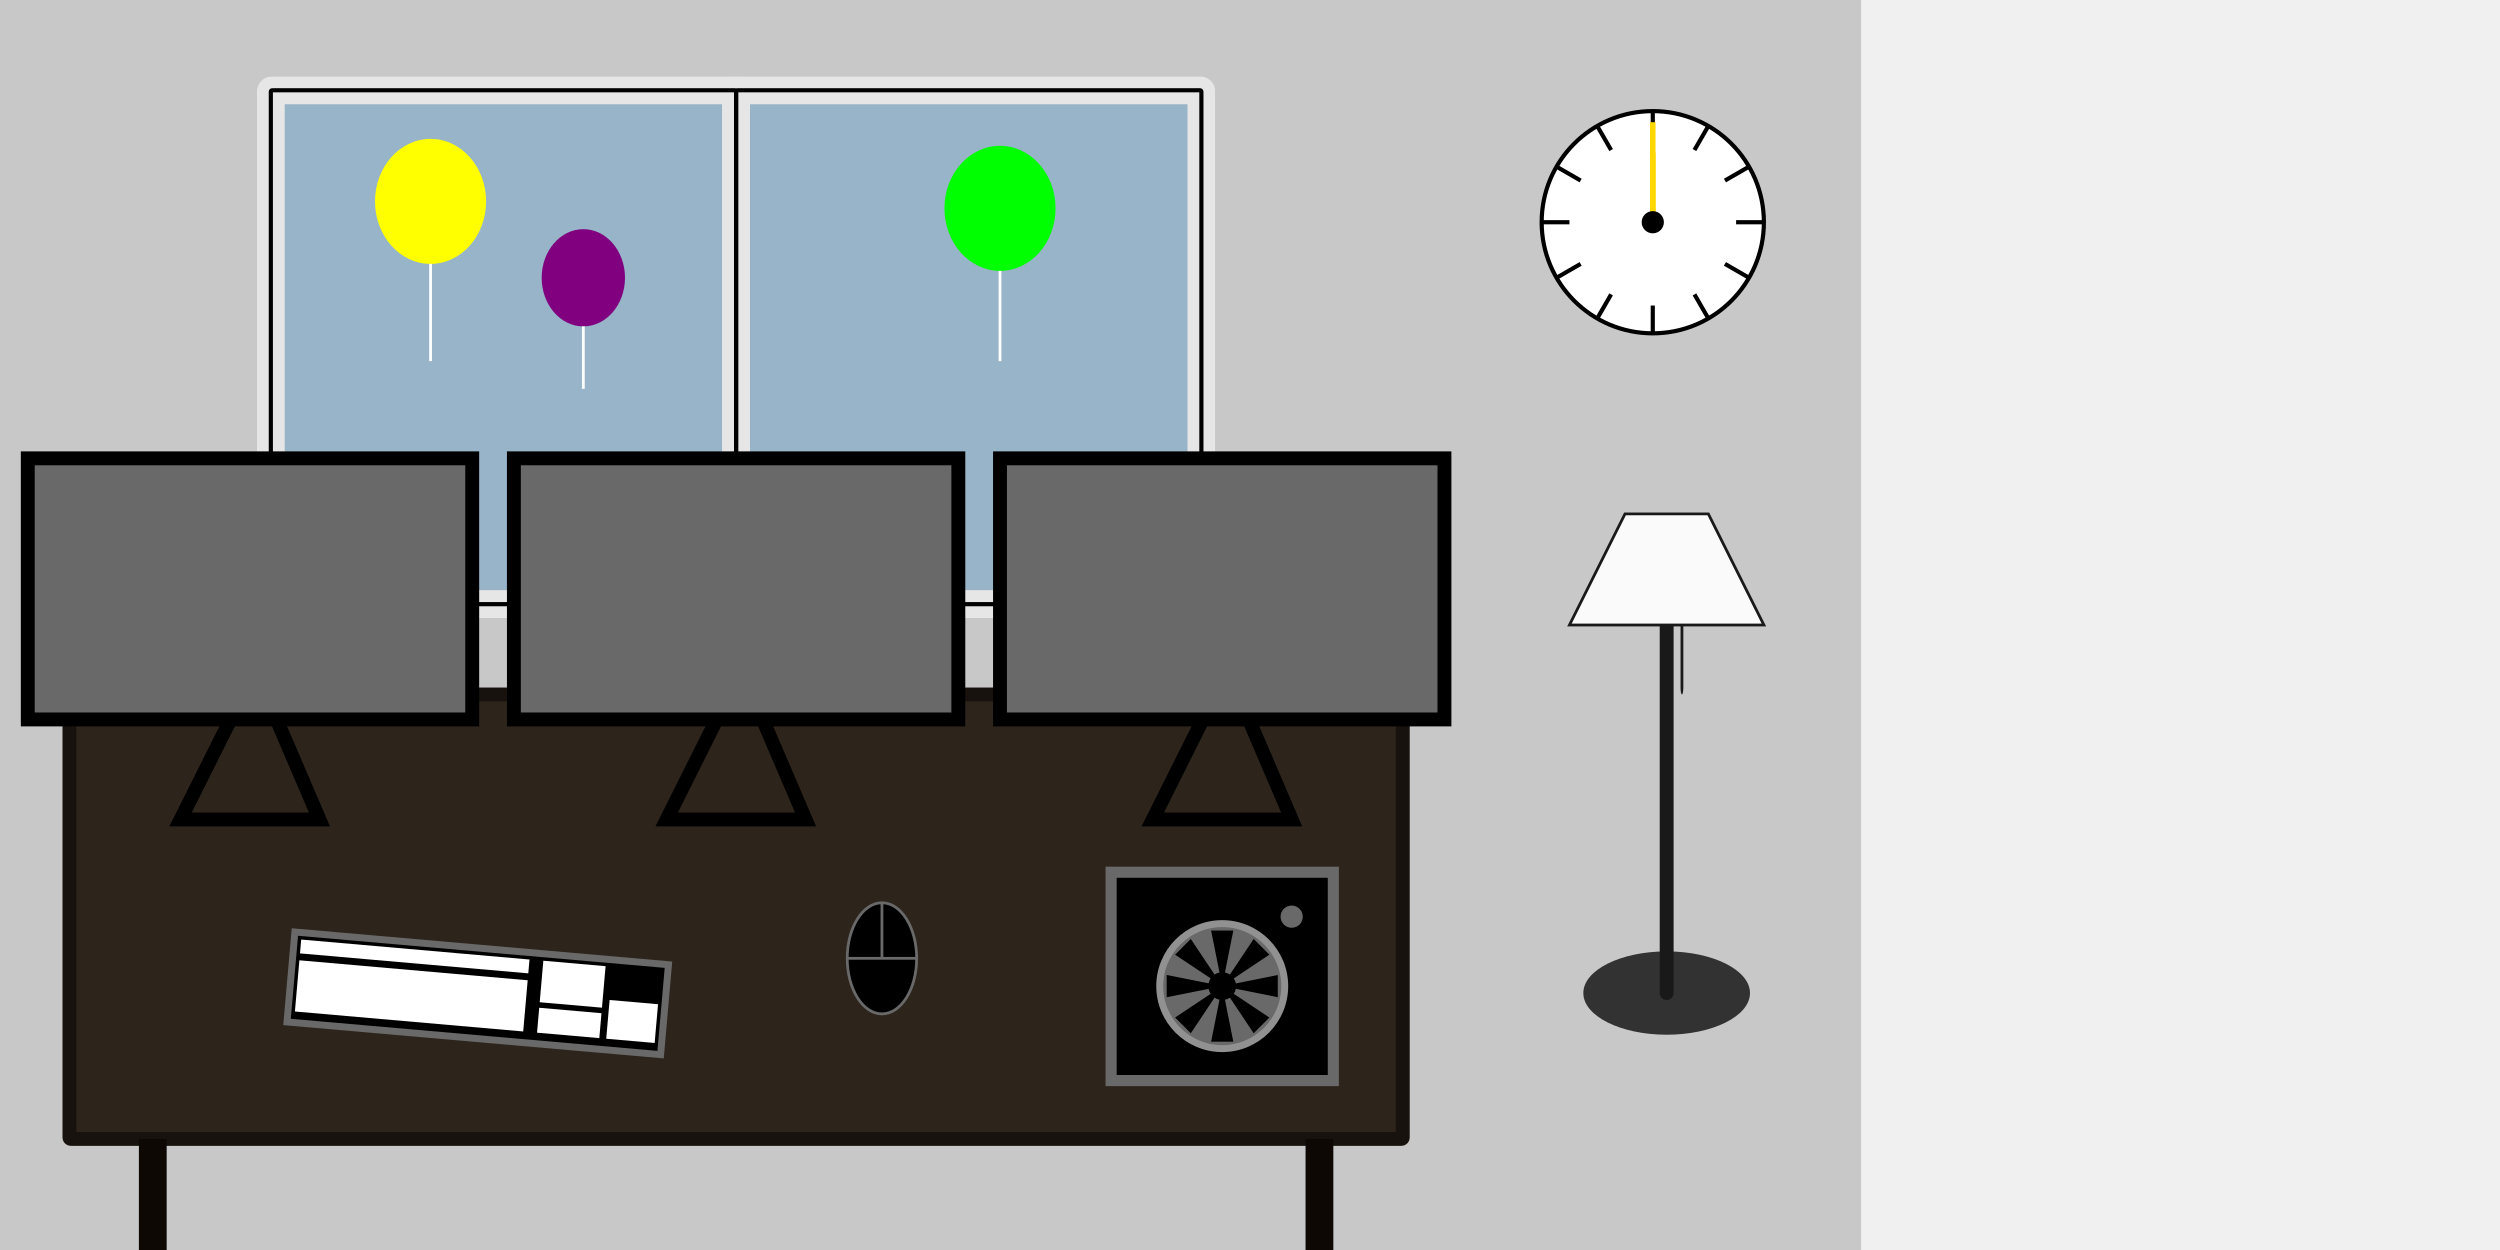
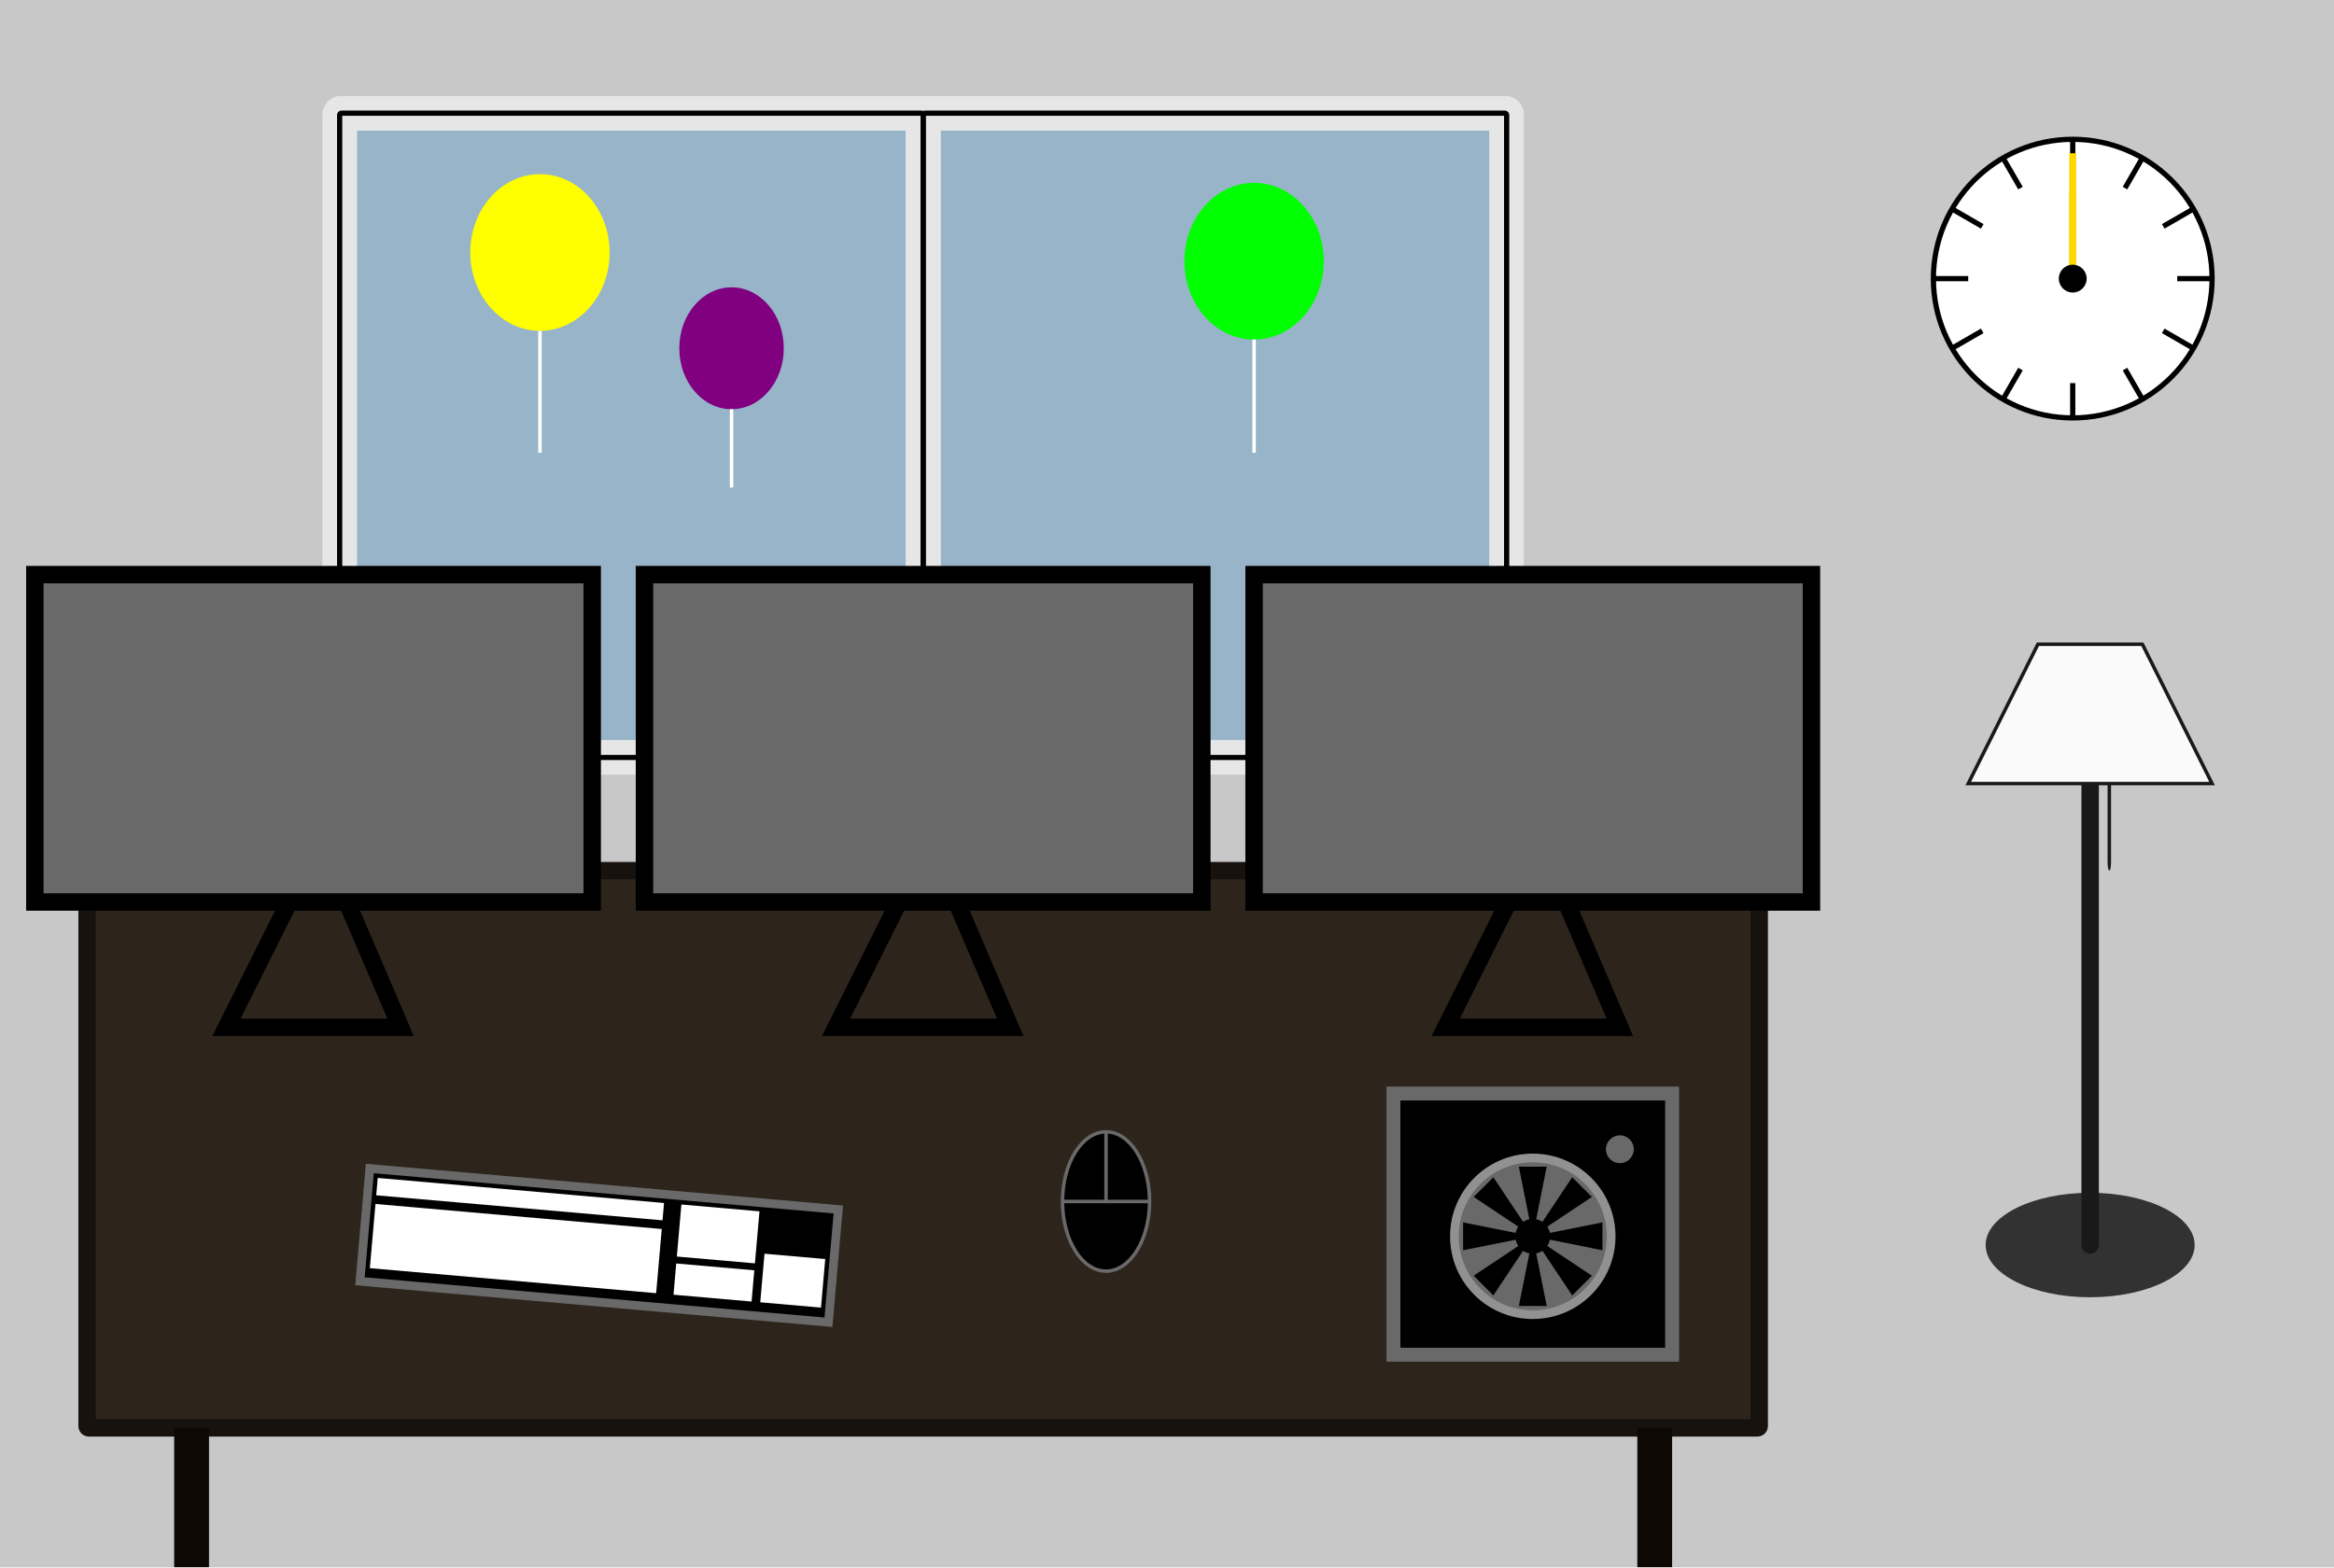
- <svg xmlns="http://www.w3.org/2000/svg" xmlns:xlink="http://www.w3.org/1999/xlink" width="1800" height="900">
+ <svg xmlns="http://www.w3.org/2000/svg" xmlns:xlink="http://www.w3.org/1999/xlink" width="1340" height="900">
  <rect x="0" y="0" width="1340" height="900" style="fill:rgb(200, 200, 200);stroke-width:0;stroke:rgb(0,0,0);" />
  <rect id="window1" x="200" y="75" width="320" height="350" style="fill:rgb(151,180,201);" />
  <rect id="window2" x="540" y="75" width="320" height="350" style="fill:rgb(151,180,201);" />
  <g transform="translate( 0,-20)">
    <path id="star1" d="  M 240 245  L 245 248  L 244 241  L 249 236  L 242 235  L 240 230  L 237 235  L 230 236  L 235 241  L 234 248  L 240 245 " style="fill:yellow" opacity="0">
      <animate xlink:href="#star1" begin="0s;" dur="36s" attributeName="opacity" repeatCount="indefinite" values="0; 0; 0; 1; 0; 0;" />
    </path>
  </g>
  <g transform="translate( 50,-100)">
    <path id="star2" d="  M 240 245  L 245 248  L 244 241  L 249 236  L 242 235  L 240 230  L 237 235  L 230 236  L 235 241  L 234 248  L 240 245 " style="fill:yellow" opacity="0">
      <animate xlink:href="#star2" begin="0s;" dur="36s" attributeName="opacity" repeatCount="indefinite" values="0; 0; 0; 1; 0; 0;" />
    </path>
  </g>
  <g transform="translate( 200,50)">
    <path id="star3" d="  M 240 245  L 245 248  L 244 241  L 249 236  L 242 235  L 240 230  L 237 235  L 230 236  L 235 241  L 234 248  L 240 245 " style="fill:yellow" opacity="0">
      <animate xlink:href="#star3" begin="0s;" dur="36s" attributeName="opacity" repeatCount="indefinite" values="0; 0; 0; 1; 0; 0;" />
    </path>
  </g>
  <g transform="translate( 550,-120)">
    <path id="star4" d="  M 240 245  L 245 248  L 244 241  L 249 236  L 242 235  L 240 230  L 237 235  L 230 236  L 235 241  L 234 248  L 240 245 " style="fill:yellow" opacity="0">
      <animate xlink:href="#star4" begin="0s;" dur="36s" attributeName="opacity" repeatCount="indefinite" values="0; 0; 0; 1; 0; 0;" />
    </path>
  </g>
  <g transform="translate( 540,20)">
    <path id="star5" d="  M 240 245  L 245 248  L 244 241  L 249 236  L 242 235  L 240 230  L 237 235  L 230 236  L 235 241  L 234 248  L 240 245 " style="fill:yellow" opacity="0">
      <animate xlink:href="#star5" begin="0s;" dur="36s" attributeName="opacity" repeatCount="indefinite" values="0; 0; 0; 1; 0; 0;" />
    </path>
  </g>
  <g transform="translate( 400,-50)">
    <path id="star6" d="  M 240 245  L 245 248  L 244 241  L 249 236  L 242 235  L 240 230  L 237 235  L 230 236  L 235 241  L 234 248  L 240 245 " style="fill:yellow" opacity="0">
      <animate xlink:href="#star6" begin="0s;" dur="36s" attributeName="opacity" repeatCount="indefinite" values="0; 0; 0; 1; 0; 0;" />
    </path>
  </g>
  <g transform="translate( 340,30)">
    <path id="star7" d="  M 240 245  L 245 248  L 244 241  L 249 236  L 242 235  L 240 230  L 237 235  L 230 236  L 235 241  L 234 248  L 240 245 " style="fill:yellow" opacity="0">
      <animate xlink:href="#star7" begin="0s;" dur="36s" attributeName="opacity" repeatCount="indefinite" values="0; 0; 0; 1; 0; 0;" />
    </path>
  </g>
  <g transform="translate( 530,410)">
    <circle id="moon" cx="200" cy="200" r="40" stroke="black" stroke-width="3" fill="white">
      <animateTransform repeatCount="indefinite" attributeName="transform" type="rotate" from="0" to="360" begin="0" dur="36" />
    </circle>
  </g>
  <g transform="translate( 530,410)">
    <circle id="sun" cx="200" cy="200" r="40" stroke="black" stroke-width="3" fill="yellow">
      <animateTransform repeatCount="indefinite" attributeName="transform" type="rotate" from="180" to="540" begin="0" dur="36" />
    </circle>
  </g>
  <g id="ballon1" transform="translate( 0,0)">
    <ellipse cx="420" cy="200" rx="30" ry="35" style="fill:purple" />
    <line x1="420" y1="235" x2="420" y2="280" style="stroke:white;stroke-width:2" />
    <animateTransform xlink:href="#ballon1" repeatCount="indefinite" attributeName="transform" type="translate" values="0,170; 300,-1000" begin="0" dur="36" />
  </g>
  <g id="ballon2" transform="translate( 0,0)">
    <ellipse cx="720" cy="150" rx="40" ry="45" style="fill:lime" />
    <line x1="720" y1="195" x2="720" y2="260" style="stroke:white;stroke-width:2" />
    <animateTransform xlink:href="#ballon2" repeatCount="indefinite" attributeName="transform" type="translate" values="0,370;100,-400; 300,-1000" begin="0" dur="36" />
  </g>
  <g id="ballon3" transform="translate( 0,0)">
    <ellipse cx="310" cy="145" rx="40" ry="45" style="fill:yellow" />
    <line x1="310" y1="190" x2="310" y2="260" style="stroke:white;stroke-width:2" />
    <animateTransform xlink:href="#ballon3" repeatCount="indefinite" attributeName="transform" type="translate" values="0,370;100,-1000; 100,-1000" begin="0" dur="36" />
  </g>
  <rect x="195" y="65" width="335" height="370" rx="1" ry="1" style="fill:none;stroke-width:20;stroke:rgb(230,230,230);" />
  <rect x="530" y="65" width="335" height="370" rx="1" ry="1" style="fill:none;stroke-width:20;stroke:rgb(230,230,230);" />
  <rect x="195" y="65" width="335" height="370" rx="1" ry="1" style="fill:none;stroke-width:3;stroke:black;" />
  <rect x="530" y="65" width="335" height="370" rx="1" ry="1" style="fill:none;stroke-width:3;stroke:black;" />
  <rect x="145" y="15" width="770" height="470" style="fill:none;stroke-width:80;stroke:rgb(200, 200, 200)" />
  <ellipse cx="1200" cy="715" rx="60" ry="30" style="fill:rgb(50,50,50)" />
  <rect x="1195" y="400" rx="5" ry="5" width="10" height="320" style="fill:rgb(25,25,25);" />
  <rect x="1210" y="400" rx="5" ry="5" width="2" height="100" style="fill:rgb(25,25,25);" />
  <polygon id="lampe" points="1170,370 1230,370 1270,450 1130,450" rx="5" ry="5" style="fill:rgb(250 250 250);stroke:rgb(25,25,25);stroke-width:2" />
  <rect x="50" y="500" rx="1" ry="1" width="960" height="320" style="fill:rgb(45,36,28);stroke-width:10;stroke:rgb(23,18,14);" />
  <rect x="100" y="820" width="20" height="80" style="fill:rgb(13,8,4);stroke-width:0;stroke:rgb(0,0,0);" />
  <rect x="940" y="820" width="20" height="80" style="fill:rgb(13,8,4);stroke-width:0;stroke:rgb(0,0,0);" />
  <g id="monitor">
    <rect id="hintergrund" x="20" y="330" width="320" height="188" style="fill:rgb(105,105,105);stroke-width:10;stroke:rgb(0,0,0);" />
    <polyline points="165,520 130,590 230,590 200,520" style="fill:none;stroke:black;stroke-width:10" />
  </g>
  <animate xlink:href="#window1" begin="0s" dur="36s" attributeName="fill" attributeType="XML" values="rgb(0,68,127);rgb(0,136,255);black;rgb(0,68,127);" repeatCount="indefinite">
	</animate>
  <animate xlink:href="#window2" begin="0s" dur="36s" attributeName="fill" attributeType="XML" values="rgb(0,68,127);rgb(0,136,255);black;rgb(0,68,127);" repeatCount="indefinite">
	</animate>
  <animate xlink:href="#lampe" begin="0s" dur="36s" attributeName="fill" attributeType="XML" values="white; white; white;white; white;yellow; yellow;yellow; yellow;yellow;white;" repeatCount="indefinite">
	</animate>
  <animate xlink:href="#hintergrund" begin="3s" dur="5s" attributeName="fill" attributeType="XML" fill="freeze" from="rgb(105 105 105)" to="blue">
		
	</animate>
  <use x="350" y="0" xlink:href="#monitor" />
  <use x="700" y="0" xlink:href="#monitor" />
  <g id="clock" transform="translate(0,50)">
    <circle cx="1190" cy="110" r="80" style="fill:white;stroke-width:3; stroke:black;" />
    <g id="linien">
      <line x1="1190" y1="50" x2="1190" y2="30" style="stroke:black;stroke-width:3" />
    </g>
    <use x="0" y="0" transform="rotate(30 1190 110)" xlink:href="#linien" />
    <use x="0" y="0" transform="rotate(60 1190 110)" xlink:href="#linien" />
    <use x="0" y="0" transform="rotate(90 1190 110)" xlink:href="#linien" />
    <use x="0" y="0" transform="rotate(120 1190 110)" xlink:href="#linien" />
    <use x="0" y="0" transform="rotate(150 1190 110)" xlink:href="#linien" />
    <use x="0" y="0" transform="rotate(180 1190 110)" xlink:href="#linien" />
    <use x="0" y="0" transform="rotate(210 1190 110)" xlink:href="#linien" />
    <use x="0" y="0" transform="rotate(240 1190 110)" xlink:href="#linien" />
    <use x="0" y="0" transform="rotate(270 1190 110)" xlink:href="#linien" />
    <use x="0" y="0" transform="rotate(300 1190 110)" xlink:href="#linien" />
    <use x="0" y="0" transform="rotate(330 1190 110)" xlink:href="#linien" />
    <g transform="translate( 1190,110)">
      <line x1="0" y1="0" x2="0" y2="-72" style="stroke:rgb(255,215,0);stroke-width:4">
        <animateTransform repeatCount="indefinite" attributeName="transform" type="rotate" from="180" to="540" begin="0" dur="1.5" />
      </line>
    </g>
    <g transform="translate( 1190,110)">
      <line x1="0" y1="0" x2="0" y2="-50" style="stroke:rgb(255,215,0);stroke-width:4">
        <animateTransform repeatCount="indefinite" attributeName="transform" type="rotate" from="345" to="705" begin="0" dur="18" />
      </line>
    </g>
    <circle cx="1190" cy="110" r="8" style="fill:black;" />
  </g>
  <g id="mouse">
    <ellipse cx="635" cy="690" rx="25" ry="40" style="fill:black;stroke:rgb(105,105,105);stroke-width:2" />
    <polyline points="610,690 660,690" style="fill:non;stroke:rgb(105,105,105);stroke-width:2" />
    <polyline points="635,690 635,650" style="fill:non;stroke:rgb(105,105,105);stroke-width:2" />
  </g>
  <g id="keyboard">
    <rect x="270" y="650" width="270" height="65" transform="rotate(5)" style="fill:rgb(0,0,0);stroke-width:5;stroke:rgb(105,105,105);" />
  </g>
  <g id="keyboard-detail">
    <rect x="275" y="655" width="165" height="10" transform="rotate(5)" style="fill:rgb(255,255,255);stroke-width:0;stroke:rgb(105,105,105);" />
    <rect x="450" y="655" width="45" height="30" transform="rotate(5)" style="fill:rgb(255,255,255);stroke-width:0;stroke:rgb(105,105,105);" />
    <rect x="275" y="670" width="165" height="37" transform="rotate(5)" style="fill:rgb(255,255,255);stroke-width:0;stroke:rgb(105,105,105);" />
    <rect x="450" y="689" width="45" height="18" transform="rotate(5)" style="fill:rgb(255,255,255);stroke-width:0;stroke:rgb(105,105,105);" />
    <rect x="500" y="679" width="35" height="28" transform="rotate(5)" style="fill:rgb(255,255,255);stroke-width:0;stroke:rgb(105,105,105);" />
  </g>
  <g id="pcc">
    <rect x="800" y="628" width="160" height="150" style="fill:rgb(0,0,0);stroke-width:8;stroke:rgb(105,105,105);" />
    <g id="luefter">
      <circle id="luefter-hintergrund" cx="880" cy="710" r="45" style="fill:dimgrey;stroke-width:5; stroke:rgb(145,145,145);" />
      <circle cx="880" cy="710" r="10" style="fill:rgb(0,0,0) ;stroke-width:0; stroke:black" />
      <g id="blaetter">
        <polygon id="blatt" points="880,710 840,702 840,718" style="fill:black;" />
      </g>
      <use x="0" y="0" transform="rotate(90,880,710)" xlink:href="#blaetter" />
      <use x="0" y="0" transform="rotate(45,880,710)" xlink:href="#blaetter" />
      <use x="0" y="0" transform="rotate(135,880,710)" xlink:href="#blaetter" />
      <use x="0" y="0" transform="rotate(180,880,710)" xlink:href="#blaetter" />
      <use x="0" y="0" transform="rotate(225,880,710)" xlink:href="#blaetter" />
      <use x="0" y="0" transform="rotate(270,880,710)" xlink:href="#blaetter" />
      <use x="0" y="0" transform="rotate(315,880,710)" xlink:href="#blaetter" />
      <animateTransform xlink:href="#blaetter" begin="3s" dur="4s" attributeName="transform" attributeType="XML" type="rotate" from="90 880 710" to="450 880 710">
	</animateTransform>
      <animateTransform xlink:href="#blaetter" begin="7s" dur="60s" repeatCount="indefinite" attributeName="transform" attributeType="XML" type="rotate" from="450 880 710" to="22050 880 710">
	</animateTransform>
      <animate xlink:href="#luefter-hintergrund" begin="3s" dur="4s" repeatCount="indefinite" attributeName="fill" attributeType="XML" values="red;yellow;green;blue;red;"> 
	</animate>
    </g>
    <circle id="einschaltknopf" cx="930" cy="660" r="8" style="fill:dimgrey;stroke-width:5;">
      <set xlink:href="#einschaltknopf" begin="2s" dur="indefinite" attributeName="fill" to="green" />
    </circle>
  </g>
</svg>
